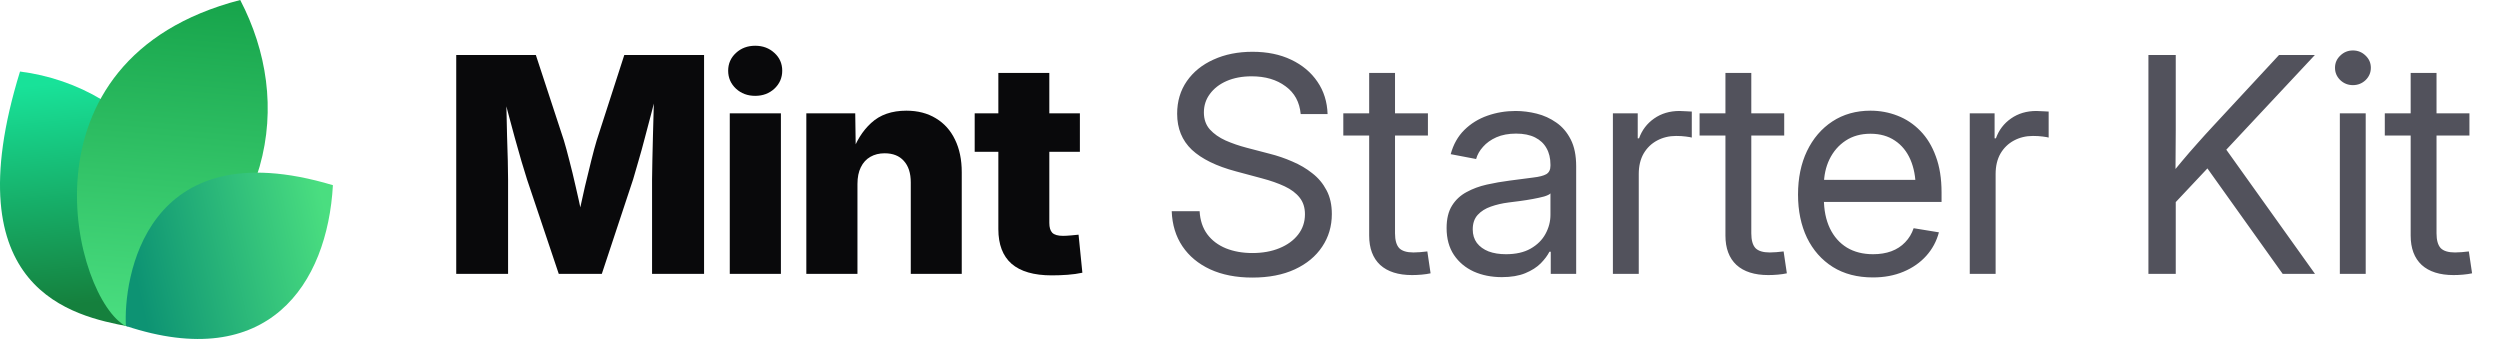
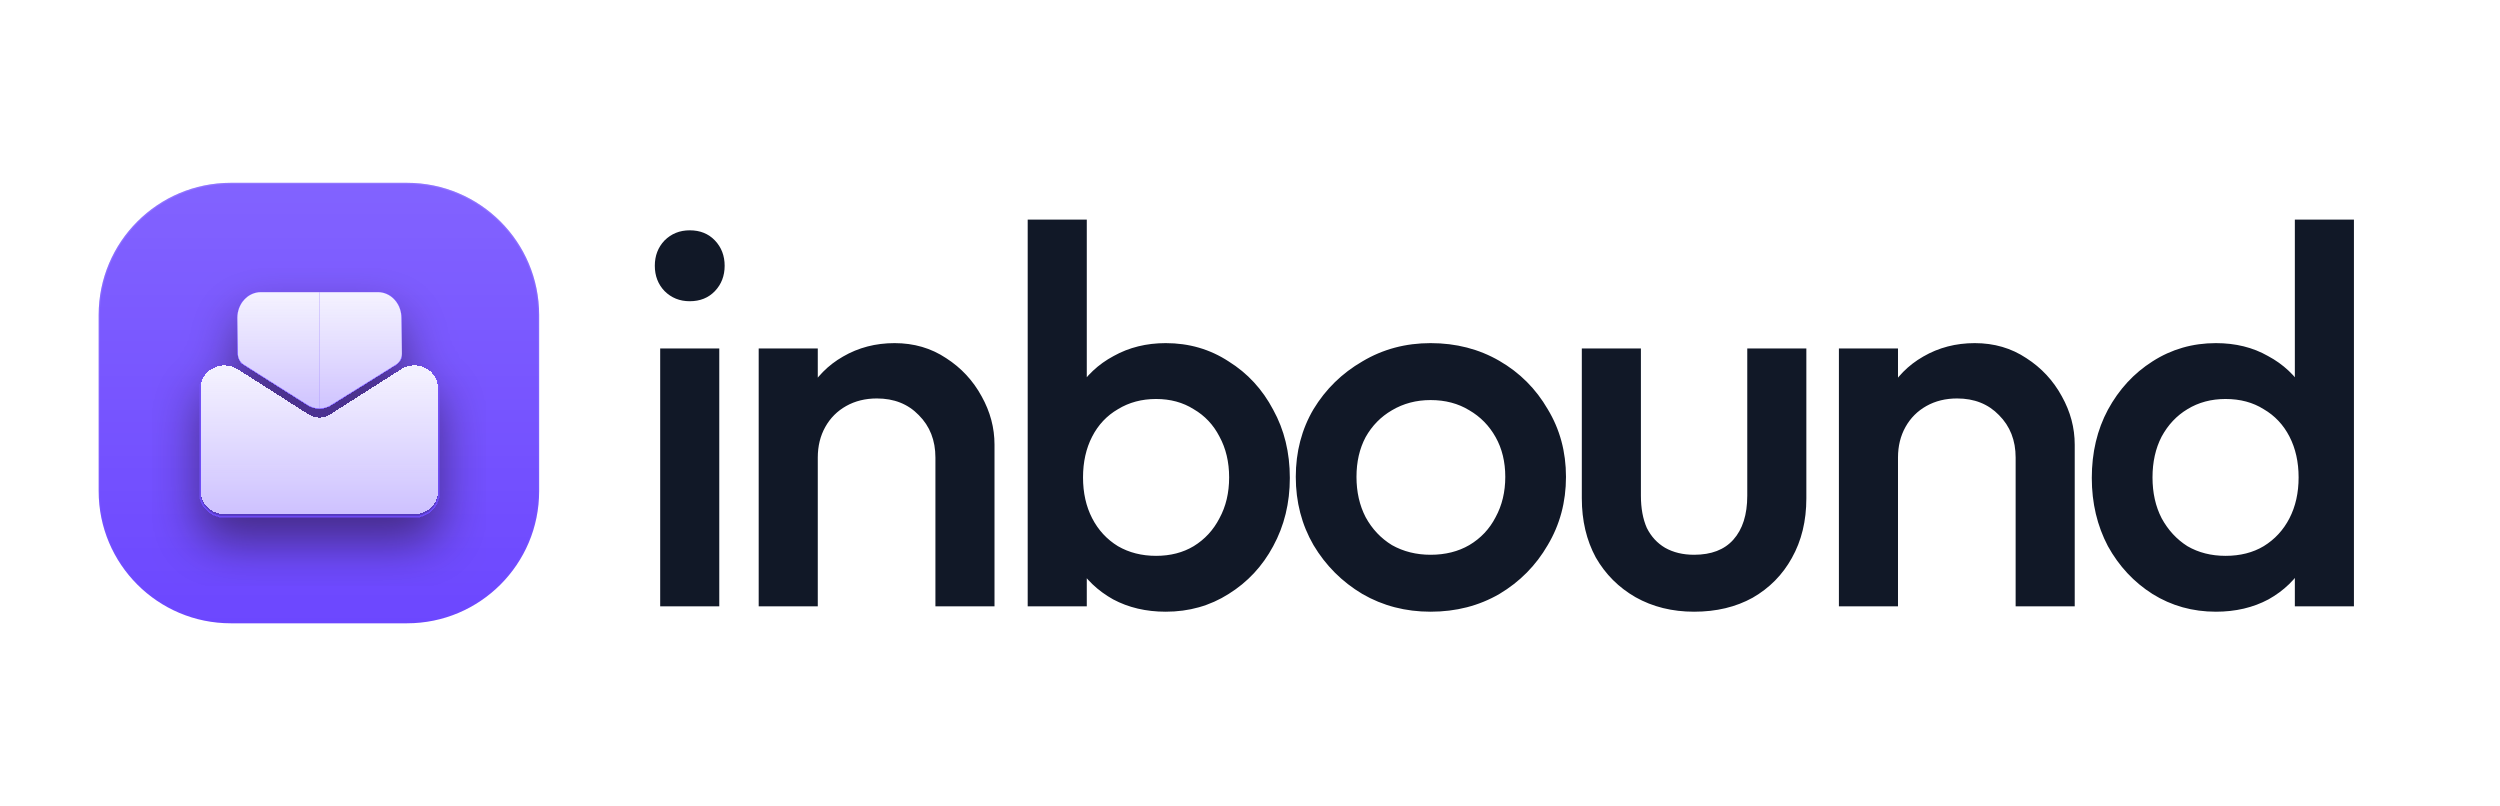
- <svg xmlns="http://www.w3.org/2000/svg" width="177" height="24" viewBox="0 0 177 24" fill="none">
-   <path d="M9.061 23.108C5.268 22.377 -3.391 20.627 1.417 5.064C9.634 6.099 16.973 14.064 9.061 23.108Z" fill="url(#paint0_linear_17557_2020)" />
-   <path d="M8.919 23.094C5.276 21.222 0.784 4.209 17.007 0C20.757 7.193 19.621 16.545 8.919 23.094Z" fill="url(#paint1_linear_17557_2020)" />
-   <path d="M8.914 23.079C8.735 19.882 10.159 9.085 23.57 13.111C23.181 20.123 18.984 26.418 8.914 23.079Z" fill="url(#paint2_linear_17557_2020)" />
-   <path d="M32.301 19.392V3.894H37.938L39.925 9.948C40.036 10.315 40.164 10.787 40.31 11.362C40.462 11.938 40.611 12.552 40.757 13.204C40.91 13.855 41.048 14.483 41.173 15.086C41.305 15.682 41.412 16.192 41.495 16.615H40.695C40.771 16.192 40.871 15.682 40.996 15.086C41.128 14.49 41.267 13.866 41.412 13.214C41.565 12.562 41.714 11.948 41.86 11.373C42.005 10.79 42.133 10.315 42.244 9.948L44.2 3.894H49.848V19.392H46.166V12.704C46.166 12.357 46.173 11.917 46.187 11.383C46.2 10.849 46.214 10.27 46.228 9.646C46.249 9.022 46.266 8.391 46.28 7.753C46.301 7.115 46.311 6.519 46.311 5.964H46.623C46.485 6.561 46.332 7.181 46.166 7.826C45.999 8.471 45.833 9.102 45.666 9.719C45.507 10.336 45.351 10.901 45.198 11.414C45.053 11.928 44.928 12.357 44.824 12.704L42.608 19.392H39.561L37.314 12.704C37.203 12.357 37.072 11.928 36.919 11.414C36.773 10.901 36.614 10.34 36.441 9.729C36.274 9.112 36.104 8.481 35.931 7.836C35.764 7.192 35.608 6.567 35.463 5.964H35.827C35.834 6.512 35.844 7.105 35.858 7.743C35.872 8.374 35.886 9.005 35.9 9.636C35.92 10.26 35.938 10.839 35.952 11.373C35.965 11.907 35.972 12.351 35.972 12.704V19.392H32.301ZM51.668 19.392V8.024H55.288V19.392H51.668ZM53.468 6.786C52.927 6.786 52.473 6.616 52.105 6.276C51.738 5.93 51.554 5.507 51.554 5.007C51.554 4.508 51.738 4.088 52.105 3.749C52.473 3.409 52.927 3.239 53.468 3.239C54.009 3.239 54.463 3.409 54.83 3.749C55.198 4.082 55.382 4.501 55.382 5.007C55.382 5.507 55.198 5.93 54.83 6.276C54.463 6.616 54.009 6.786 53.468 6.786ZM60.708 13.027V19.392H57.088V8.024H60.551L60.593 10.967H60.281C60.593 10.024 61.061 9.268 61.685 8.7C62.309 8.124 63.138 7.836 64.171 7.836C64.975 7.836 65.672 8.017 66.262 8.377C66.851 8.731 67.302 9.234 67.614 9.885C67.933 10.537 68.092 11.307 68.092 12.194V19.392H64.483V12.912C64.483 12.26 64.32 11.754 63.994 11.394C63.675 11.033 63.221 10.853 62.632 10.853C62.25 10.853 61.914 10.936 61.623 11.102C61.332 11.269 61.106 11.515 60.947 11.841C60.787 12.16 60.708 12.555 60.708 13.027ZM76.456 8.024V10.749H69.008V8.024H76.456ZM70.683 5.163H74.292V15.783C74.292 16.102 74.361 16.334 74.5 16.48C74.646 16.625 74.899 16.698 75.259 16.698C75.405 16.698 75.596 16.688 75.831 16.667C76.074 16.646 76.251 16.629 76.362 16.615L76.632 19.309C76.313 19.378 75.963 19.427 75.582 19.455C75.207 19.482 74.836 19.496 74.469 19.496C73.2 19.496 72.25 19.222 71.619 18.674C70.995 18.127 70.683 17.308 70.683 16.22V5.163Z" fill="#09090B" />
-   <path d="M88.667 19.652C87.523 19.652 86.528 19.458 85.682 19.07C84.843 18.681 84.188 18.137 83.716 17.437C83.245 16.736 82.992 15.908 82.957 14.951H84.933C84.968 15.596 85.148 16.14 85.474 16.584C85.8 17.021 86.24 17.354 86.795 17.582C87.35 17.804 87.974 17.915 88.667 17.915C89.388 17.915 90.026 17.801 90.581 17.572C91.143 17.343 91.583 17.024 91.902 16.615C92.228 16.199 92.391 15.717 92.391 15.169C92.391 14.698 92.266 14.306 92.017 13.994C91.767 13.675 91.413 13.408 90.956 13.193C90.498 12.978 89.954 12.787 89.323 12.621L87.502 12.132C86.123 11.765 85.082 11.255 84.382 10.603C83.689 9.944 83.342 9.095 83.342 8.055C83.342 7.174 83.571 6.404 84.028 5.746C84.486 5.087 85.117 4.577 85.921 4.217C86.726 3.849 87.645 3.666 88.678 3.666C89.718 3.666 90.63 3.853 91.413 4.227C92.204 4.602 92.824 5.122 93.275 5.787C93.726 6.446 93.965 7.209 93.993 8.076H92.089C92.013 7.23 91.656 6.574 91.018 6.11C90.387 5.638 89.586 5.403 88.615 5.403C87.95 5.403 87.36 5.513 86.847 5.735C86.341 5.957 85.946 6.262 85.661 6.651C85.377 7.032 85.235 7.469 85.235 7.961C85.235 8.447 85.377 8.849 85.661 9.168C85.946 9.48 86.317 9.74 86.774 9.948C87.232 10.149 87.724 10.319 88.251 10.457L89.884 10.884C90.439 11.023 90.977 11.206 91.496 11.435C92.023 11.657 92.495 11.934 92.911 12.267C93.334 12.593 93.67 12.995 93.92 13.474C94.17 13.945 94.294 14.504 94.294 15.149C94.294 16.015 94.066 16.788 93.608 17.468C93.157 18.148 92.512 18.681 91.673 19.07C90.834 19.458 89.832 19.652 88.667 19.652ZM101.097 8.024V9.594H95.106V8.024H101.097ZM96.937 5.163H98.767V16.521C98.767 17 98.865 17.347 99.059 17.562C99.26 17.77 99.6 17.874 100.078 17.874C100.21 17.874 100.366 17.867 100.546 17.853C100.733 17.832 100.903 17.815 101.056 17.801L101.285 19.351C101.097 19.392 100.886 19.423 100.65 19.444C100.414 19.465 100.189 19.475 99.974 19.475C98.996 19.475 98.244 19.236 97.717 18.758C97.197 18.272 96.937 17.579 96.937 16.677V5.163ZM106.33 19.621C105.595 19.621 104.932 19.489 104.343 19.226C103.754 18.955 103.285 18.564 102.939 18.05C102.592 17.53 102.419 16.896 102.419 16.147C102.419 15.495 102.547 14.965 102.804 14.556C103.06 14.146 103.403 13.828 103.833 13.599C104.263 13.363 104.742 13.186 105.269 13.068C105.796 12.95 106.333 12.857 106.881 12.787C107.574 12.69 108.132 12.617 108.555 12.569C108.978 12.52 109.287 12.441 109.481 12.33C109.675 12.212 109.772 12.014 109.772 11.737V11.654C109.772 11.203 109.679 10.815 109.492 10.489C109.311 10.163 109.041 9.91 108.68 9.729C108.32 9.549 107.872 9.459 107.338 9.459C106.805 9.459 106.34 9.546 105.945 9.719C105.556 9.892 105.241 10.118 104.998 10.395C104.755 10.665 104.593 10.953 104.509 11.258L102.71 10.915C102.897 10.222 103.22 9.65 103.677 9.199C104.135 8.748 104.679 8.412 105.31 8.19C105.941 7.968 106.607 7.857 107.307 7.857C107.8 7.857 108.295 7.92 108.795 8.044C109.301 8.169 109.765 8.381 110.188 8.679C110.611 8.97 110.951 9.369 111.208 9.875C111.464 10.374 111.593 11.005 111.593 11.768V19.392H109.793V17.822H109.7C109.568 18.085 109.363 18.359 109.086 18.643C108.809 18.921 108.444 19.153 107.994 19.34C107.543 19.527 106.988 19.621 106.33 19.621ZM106.621 17.998C107.321 17.998 107.904 17.867 108.368 17.603C108.84 17.333 109.19 16.986 109.419 16.563C109.654 16.133 109.772 15.682 109.772 15.211V13.692C109.703 13.769 109.554 13.841 109.325 13.911C109.096 13.973 108.829 14.032 108.524 14.088C108.226 14.143 107.921 14.192 107.609 14.233C107.304 14.275 107.033 14.309 106.798 14.337C106.354 14.393 105.938 14.49 105.549 14.628C105.168 14.76 104.86 14.954 104.624 15.211C104.388 15.467 104.27 15.811 104.27 16.241C104.27 16.615 104.367 16.934 104.561 17.198C104.762 17.461 105.04 17.662 105.393 17.801C105.747 17.933 106.156 17.998 106.621 17.998ZM114.193 19.392V8.024H115.951V9.792H116.045C116.253 9.209 116.61 8.741 117.116 8.388C117.622 8.034 118.219 7.857 118.905 7.857C119.058 7.857 119.217 7.864 119.384 7.878C119.55 7.885 119.682 7.892 119.779 7.899V9.74C119.716 9.719 119.578 9.695 119.363 9.667C119.155 9.639 118.922 9.625 118.666 9.625C118.174 9.625 117.726 9.733 117.324 9.948C116.922 10.163 116.603 10.471 116.367 10.874C116.138 11.276 116.024 11.758 116.024 12.319V19.392H114.193ZM126.322 8.024V9.594H120.33V8.024H126.322ZM122.161 5.163H123.992V16.521C123.992 17 124.089 17.347 124.283 17.562C124.484 17.77 124.824 17.874 125.302 17.874C125.434 17.874 125.59 17.867 125.77 17.853C125.958 17.832 126.127 17.815 126.28 17.801L126.509 19.351C126.322 19.392 126.11 19.423 125.874 19.444C125.639 19.465 125.413 19.475 125.198 19.475C124.221 19.475 123.468 19.236 122.941 18.758C122.421 18.272 122.161 17.579 122.161 16.677V5.163ZM132.604 19.642C131.502 19.642 130.555 19.396 129.765 18.903C128.974 18.404 128.364 17.714 127.934 16.834C127.511 15.946 127.3 14.927 127.3 13.775C127.3 12.611 127.511 11.584 127.934 10.697C128.364 9.802 128.964 9.102 129.734 8.596C130.51 8.089 131.408 7.836 132.428 7.836C133.1 7.836 133.738 7.954 134.341 8.19C134.952 8.426 135.489 8.783 135.954 9.261C136.425 9.74 136.793 10.343 137.056 11.071C137.327 11.792 137.462 12.645 137.462 13.63V14.296H128.433V12.735H136.463L135.631 13.297C135.631 12.541 135.506 11.876 135.257 11.3C135.007 10.725 134.643 10.277 134.165 9.958C133.686 9.632 133.107 9.469 132.428 9.469C131.748 9.469 131.162 9.632 130.67 9.958C130.177 10.284 129.796 10.725 129.526 11.279C129.262 11.827 129.13 12.441 129.13 13.12V14.046C129.13 14.864 129.273 15.572 129.557 16.168C129.841 16.757 130.243 17.211 130.763 17.53C131.283 17.842 131.901 17.998 132.615 17.998C133.093 17.998 133.523 17.929 133.905 17.79C134.293 17.645 134.619 17.433 134.882 17.156C135.153 16.879 135.354 16.546 135.486 16.157L137.275 16.449C137.108 17.08 136.81 17.634 136.38 18.113C135.95 18.591 135.413 18.966 134.768 19.236C134.123 19.507 133.402 19.642 132.604 19.642ZM139.459 19.392V8.024H141.217V9.792H141.311C141.519 9.209 141.876 8.741 142.382 8.388C142.888 8.034 143.485 7.857 144.171 7.857C144.324 7.857 144.483 7.864 144.649 7.878C144.816 7.885 144.948 7.892 145.045 7.899V9.74C144.982 9.719 144.844 9.695 144.629 9.667C144.421 9.639 144.188 9.625 143.932 9.625C143.439 9.625 142.992 9.733 142.59 9.948C142.188 10.163 141.869 10.471 141.633 10.874C141.404 11.276 141.29 11.758 141.29 12.319V19.392H139.459ZM153.429 14.961V12.715C153.783 12.257 154.136 11.82 154.49 11.404C154.844 10.981 155.204 10.565 155.572 10.156C155.939 9.74 156.314 9.327 156.695 8.918L161.355 3.894H163.893L157.277 10.967H157.184L153.429 14.961ZM152.108 19.392V3.894H154.043V9.241L154.022 12.559L154.043 13.505V19.392H152.108ZM161.615 19.392L155.967 11.477L157.173 9.969L163.903 19.392H161.615ZM165.661 19.392V8.024H167.492V19.392H165.661ZM166.587 6.027C166.24 6.027 165.942 5.909 165.692 5.673C165.443 5.43 165.318 5.139 165.318 4.799C165.318 4.459 165.443 4.172 165.692 3.936C165.942 3.693 166.24 3.572 166.587 3.572C166.934 3.572 167.232 3.693 167.482 3.936C167.731 4.172 167.856 4.459 167.856 4.799C167.856 5.139 167.731 5.43 167.482 5.673C167.232 5.909 166.934 6.027 166.587 6.027ZM174.836 8.024V9.594H168.844V8.024H174.836ZM170.675 5.163H172.506V16.521C172.506 17 172.603 17.347 172.797 17.562C172.998 17.77 173.338 17.874 173.816 17.874C173.948 17.874 174.104 17.867 174.284 17.853C174.472 17.832 174.641 17.815 174.794 17.801L175.023 19.351C174.836 19.392 174.624 19.423 174.388 19.444C174.153 19.465 173.927 19.475 173.712 19.475C172.735 19.475 171.982 19.236 171.455 18.758C170.935 18.272 170.675 17.579 170.675 16.677V5.163Z" fill="#52525C" />
+ <svg xmlns="http://www.w3.org/2000/svg" width="1188" height="383" viewBox="0 0 1188 383" fill="none">
+   <path d="M313.721 288.132V165.605H341.8V288.132H313.721ZM327.761 143.142C322.996 143.142 318.996 141.525 315.763 138.292C312.7 135.059 311.168 131.06 311.168 126.295C311.168 121.53 312.7 117.531 315.763 114.297C318.996 111.064 322.996 109.447 327.761 109.447C332.696 109.447 336.695 111.064 339.758 114.297C342.821 117.531 344.353 121.53 344.353 126.295C344.353 131.06 342.821 135.059 339.758 138.292C336.695 141.525 332.696 143.142 327.761 143.142ZM444.511 288.132V217.424C444.511 209.255 441.874 202.533 436.598 197.258C431.493 191.982 424.856 189.345 416.688 189.345C411.242 189.345 406.392 190.536 402.138 192.918C397.883 195.301 394.565 198.619 392.183 202.874C389.8 207.128 388.609 211.978 388.609 217.424L377.633 211.297C377.633 201.938 379.675 193.684 383.759 186.537C387.843 179.219 393.459 173.518 400.606 169.434C407.924 165.18 416.092 163.053 425.111 163.053C434.301 163.053 442.469 165.435 449.617 170.2C456.764 174.795 462.38 180.836 466.464 188.324C470.548 195.641 472.59 203.299 472.59 211.297V288.132H444.511ZM360.53 288.132V165.605H388.609V288.132H360.53ZM553.964 290.684C544.604 290.684 536.265 288.727 528.948 284.813C521.63 280.729 515.844 275.198 511.59 268.221C507.506 261.244 505.464 253.331 505.464 244.482V209.255C505.464 200.406 507.591 192.493 511.845 185.516C516.1 178.539 521.885 173.093 529.203 169.179C536.521 165.095 544.774 163.053 553.964 163.053C565.025 163.053 574.98 165.946 583.829 171.732C592.849 177.347 599.911 185.005 605.016 194.705C610.292 204.235 612.929 215.041 612.929 227.124C612.929 239.036 610.292 249.842 605.016 259.542C599.911 269.072 592.849 276.645 583.829 282.261C574.98 287.876 565.025 290.684 553.964 290.684ZM488.361 288.132V104.342H516.44V195.726L511.59 225.337L516.44 255.203V288.132H488.361ZM549.369 264.137C556.176 264.137 562.132 262.605 567.237 259.542C572.513 256.309 576.597 251.884 579.49 246.268C582.553 240.653 584.085 234.186 584.085 226.868C584.085 219.551 582.553 213.084 579.49 207.468C576.597 201.853 572.513 197.513 567.237 194.45C562.132 191.217 556.176 189.6 549.369 189.6C542.562 189.6 536.521 191.217 531.245 194.45C525.97 197.513 521.885 201.853 518.992 207.468C516.1 213.084 514.653 219.551 514.653 226.868C514.653 234.186 516.1 240.653 518.992 246.268C521.885 251.884 525.97 256.309 531.245 259.542C536.521 262.605 542.562 264.137 549.369 264.137ZM679.828 290.684C667.916 290.684 657.11 287.876 647.41 282.261C637.71 276.475 629.967 268.732 624.181 259.032C618.565 249.332 615.757 238.525 615.757 226.613C615.757 214.701 618.565 203.98 624.181 194.45C629.967 184.92 637.71 177.347 647.41 171.732C657.11 165.946 667.916 163.053 679.828 163.053C691.911 163.053 702.802 165.861 712.502 171.476C722.202 177.092 729.86 184.75 735.476 194.45C741.262 203.98 744.155 214.701 744.155 226.613C744.155 238.525 741.262 249.332 735.476 259.032C729.86 268.732 722.202 276.475 712.502 282.261C702.802 287.876 691.911 290.684 679.828 290.684ZM679.828 263.626C686.805 263.626 692.932 262.095 698.207 259.032C703.653 255.798 707.822 251.374 710.715 245.758C713.778 240.142 715.31 233.761 715.31 226.613C715.31 219.466 713.778 213.169 710.715 207.724C707.652 202.278 703.483 198.024 698.207 194.961C692.932 191.727 686.805 190.111 679.828 190.111C673.021 190.111 666.895 191.727 661.449 194.961C656.174 198.024 652.005 202.278 648.941 207.724C646.048 213.169 644.602 219.466 644.602 226.613C644.602 233.761 646.048 240.142 648.941 245.758C652.005 251.374 656.174 255.798 661.449 259.032C666.895 262.095 673.021 263.626 679.828 263.626ZM805.029 290.684C794.648 290.684 785.374 288.387 777.205 283.792C769.207 279.197 762.91 272.901 758.316 264.903C753.891 256.734 751.679 247.375 751.679 236.824V165.605H779.758V235.547C779.758 241.504 780.694 246.609 782.566 250.863C784.608 254.947 787.501 258.096 791.245 260.308C795.159 262.52 799.753 263.626 805.029 263.626C813.197 263.626 819.409 261.244 823.663 256.479C828.088 251.544 830.3 244.567 830.3 235.547V165.605H858.379V236.824C858.379 247.545 856.081 256.989 851.487 265.158C847.062 273.156 840.851 279.453 832.853 284.047C824.854 288.472 815.58 290.684 805.029 290.684ZM957.83 288.132V217.424C957.83 209.255 955.192 202.533 949.917 197.258C944.811 191.982 938.174 189.345 930.006 189.345C924.56 189.345 919.71 190.536 915.456 192.918C911.202 195.301 907.883 198.619 905.501 202.874C903.118 207.128 901.927 211.978 901.927 217.424L890.951 211.297C890.951 201.938 892.993 193.684 897.077 186.537C901.161 179.219 906.777 173.518 913.924 169.434C921.242 165.18 929.41 163.053 938.43 163.053C947.619 163.053 955.788 165.435 962.935 170.2C970.082 174.795 975.698 180.836 979.782 188.324C983.867 195.641 985.909 203.299 985.909 211.297V288.132H957.83ZM873.848 288.132V165.605H901.927V288.132H873.848ZM1052.99 290.684C1041.93 290.684 1031.89 287.876 1022.87 282.261C1014.02 276.645 1006.95 269.072 1001.68 259.542C996.574 249.842 994.021 239.036 994.021 227.124C994.021 215.041 996.574 204.235 1001.68 194.705C1006.95 185.005 1014.02 177.347 1022.87 171.732C1031.89 165.946 1041.93 163.053 1052.99 163.053C1062.35 163.053 1070.6 165.095 1077.75 169.179C1085.07 173.093 1090.85 178.539 1095.11 185.516C1099.36 192.493 1101.49 200.406 1101.49 209.255V244.482C1101.49 253.331 1099.36 261.244 1095.11 268.221C1091.02 275.198 1085.32 280.729 1078 284.813C1070.69 288.727 1062.35 290.684 1052.99 290.684ZM1057.58 264.137C1064.56 264.137 1070.6 262.605 1075.71 259.542C1080.98 256.309 1085.07 251.884 1087.96 246.268C1090.85 240.653 1092.3 234.186 1092.3 226.868C1092.3 219.551 1090.85 213.084 1087.96 207.468C1085.07 201.853 1080.98 197.513 1075.71 194.45C1070.6 191.217 1064.56 189.6 1057.58 189.6C1050.77 189.6 1044.73 191.217 1039.46 194.45C1034.35 197.513 1030.27 201.853 1027.21 207.468C1024.31 213.084 1022.87 219.551 1022.87 226.868C1022.87 234.186 1024.31 240.653 1027.21 246.268C1030.27 251.884 1034.35 256.309 1039.46 259.542C1044.73 262.605 1050.77 264.137 1057.58 264.137ZM1118.59 288.132H1090.51V255.203L1095.36 225.337L1090.51 195.726V104.342H1118.59V288.132Z" fill="#111827" />
+   <rect x="46.886" y="86.877" width="209.316" height="209.316" rx="62.795" fill="#6C47FF" />
+   <rect x="46.886" y="86.877" width="209.316" height="209.316" rx="62.795" fill="url(#paint0_linear_1_16)" fill-opacity="0.15" />
+   <rect x="47.176" y="87.168" width="208.735" height="208.735" rx="62.504" stroke="url(#paint1_linear_1_16)" stroke-opacity="0.12" stroke-width="0.581" />
+   <g filter="url(#filter0_d_1_16)">
+     <path d="M116.07 142.415C118.157 140.127 120.989 138.842 123.941 138.842H151.77V194.088C149.571 194.088 147.421 193.374 145.592 192.036L115.55 173.053C114.784 172.5 114.155 171.749 113.718 170.866C113.281 169.983 113.05 168.995 113.045 167.99L112.809 151.041C112.809 147.806 113.982 144.703 116.07 142.415Z" fill="url(#paint2_linear_1_16)" />
+     <path d="M187.471 142.415C185.383 140.127 182.552 138.842 179.599 138.842L151.77 138.842V194.088C153.969 194.088 156.119 193.374 157.948 192.037L188.462 173.053C189.228 172.5 189.857 171.749 190.294 170.866C190.731 169.983 190.962 168.995 190.967 167.99L190.731 151.041C190.731 147.806 189.558 144.703 187.471 142.415Z" fill="url(#paint3_linear_1_16)" />
+     <g filter="url(#filter1_d_1_16)">
+       <path d="M208.154 184.42V233.531C208.154 236.384 206.966 239.121 204.852 241.138C202.737 243.156 199.868 244.289 196.878 244.289H106.663C103.672 244.289 100.804 243.156 98.689 241.138C96.574 239.121 95.386 236.384 95.386 233.531V184.42C95.38 182.469 95.929 180.554 96.976 178.878C98.022 177.203 99.527 175.83 101.328 174.908C103.129 173.985 105.159 173.547 107.202 173.64C109.244 173.733 111.221 174.354 112.922 175.437L146.742 196.978C149.81 198.932 153.731 198.932 156.798 196.978L190.619 175.437C192.32 174.354 194.297 173.733 196.339 173.64C198.381 173.547 200.411 173.985 202.213 174.908C204.014 175.83 205.518 177.203 206.565 178.878C207.611 180.554 208.161 182.469 208.154 184.42Z" fill="url(#paint4_linear_1_16)" shape-rendering="crispEdges" />
+     </g>
+   </g>
  <defs>
-     <linearGradient id="paint0_linear_17557_2020" x1="3.776" y1="5.916" x2="5.232" y2="21.559" gradientUnits="userSpaceOnUse">
-       <stop stop-color="#18E299" />
-       <stop offset="1" stop-color="#15803D" />
+     <filter id="filter0_d_1_16" x="72.672" y="127.485" width="158.196" height="150.875" filterUnits="userSpaceOnUse" color-interpolation-filters="sRGB">
+       <feFlood flood-opacity="0" result="BackgroundImageFix" />
+       <feColorMatrix in="SourceAlpha" type="matrix" values="0 0 0 0 0 0 0 0 0 0 0 0 0 0 0 0 0 0 127 0" result="hardAlpha" />
+       <feOffset dy="11.357" />
+       <feGaussianBlur stdDeviation="11.357" />
+       <feComposite in2="hardAlpha" operator="out" />
+       <feColorMatrix type="matrix" values="0 0 0 0 0.089 0 0 0 0 0.027 0 0 0 0 0.044 0 0 0 0.5 0" />
+       <feBlend mode="normal" in2="BackgroundImageFix" result="effect1_dropShadow_1_16" />
+       <feBlend mode="normal" in="SourceGraphic" in2="effect1_dropShadow_1_16" result="shape" />
+     </filter>
+     <filter id="filter1_d_1_16" x="94.418" y="173.628" width="114.704" height="72.598" filterUnits="userSpaceOnUse" color-interpolation-filters="sRGB">
+       <feFlood flood-opacity="0" result="BackgroundImageFix" />
+       <feColorMatrix in="SourceAlpha" type="matrix" values="0 0 0 0 0 0 0 0 0 0 0 0 0 0 0 0 0 0 127 0" result="hardAlpha" />
+       <feOffset dy="0.968" />
+       <feGaussianBlur stdDeviation="0.484" />
+       <feComposite in2="hardAlpha" operator="out" />
+       <feColorMatrix type="matrix" values="0 0 0 0 0 0 0 0 0 0 0 0 0 0 0 0 0 0 0.25 0" />
+       <feBlend mode="normal" in2="BackgroundImageFix" result="effect1_dropShadow_1_16" />
+       <feBlend mode="normal" in="SourceGraphic" in2="effect1_dropShadow_1_16" result="shape" />
+     </filter>
+     <linearGradient id="paint0_linear_1_16" x1="151.544" y1="86.877" x2="151.544" y2="296.193" gradientUnits="userSpaceOnUse">
+       <stop stop-color="white" />
+       <stop offset="1" stop-color="white" stop-opacity="0" />
    </linearGradient>
-     <linearGradient id="paint1_linear_17557_2020" x1="12.171" y1="-0.718" x2="10.19" y2="22.983" gradientUnits="userSpaceOnUse">
-       <stop stop-color="#16A34A" />
-       <stop offset="1" stop-color="#4ADE80" />
+     <linearGradient id="paint1_linear_1_16" x1="151.544" y1="86.877" x2="151.544" y2="296.193" gradientUnits="userSpaceOnUse">
+       <stop stop-color="white" />
+       <stop offset="1" stop-color="white" stop-opacity="0" />
    </linearGradient>
-     <linearGradient id="paint2_linear_17557_2020" x1="23.133" y1="15.353" x2="9.338" y2="18.52" gradientUnits="userSpaceOnUse">
-       <stop stop-color="#4ADE80" />
-       <stop offset="1" stop-color="#0D9373" />
+     <linearGradient id="paint2_linear_1_16" x1="151.888" y1="138.781" x2="151.888" y2="194.088" gradientUnits="userSpaceOnUse">
+       <stop stop-color="#F5F3FF" />
+       <stop offset="1" stop-color="#F5F3FF" stop-opacity="0.7" />
+     </linearGradient>
+     <linearGradient id="paint3_linear_1_16" x1="151.888" y1="138.781" x2="151.888" y2="194.088" gradientUnits="userSpaceOnUse">
+       <stop stop-color="#F5F3FF" />
+       <stop offset="1" stop-color="#F5F3FF" stop-opacity="0.7" />
+     </linearGradient>
+     <linearGradient id="paint4_linear_1_16" x1="151.77" y1="173.628" x2="151.77" y2="244.289" gradientUnits="userSpaceOnUse">
+       <stop stop-color="#F5F3FF" />
+       <stop offset="1" stop-color="#F5F3FF" stop-opacity="0.7" />
    </linearGradient>
  </defs>
</svg>
